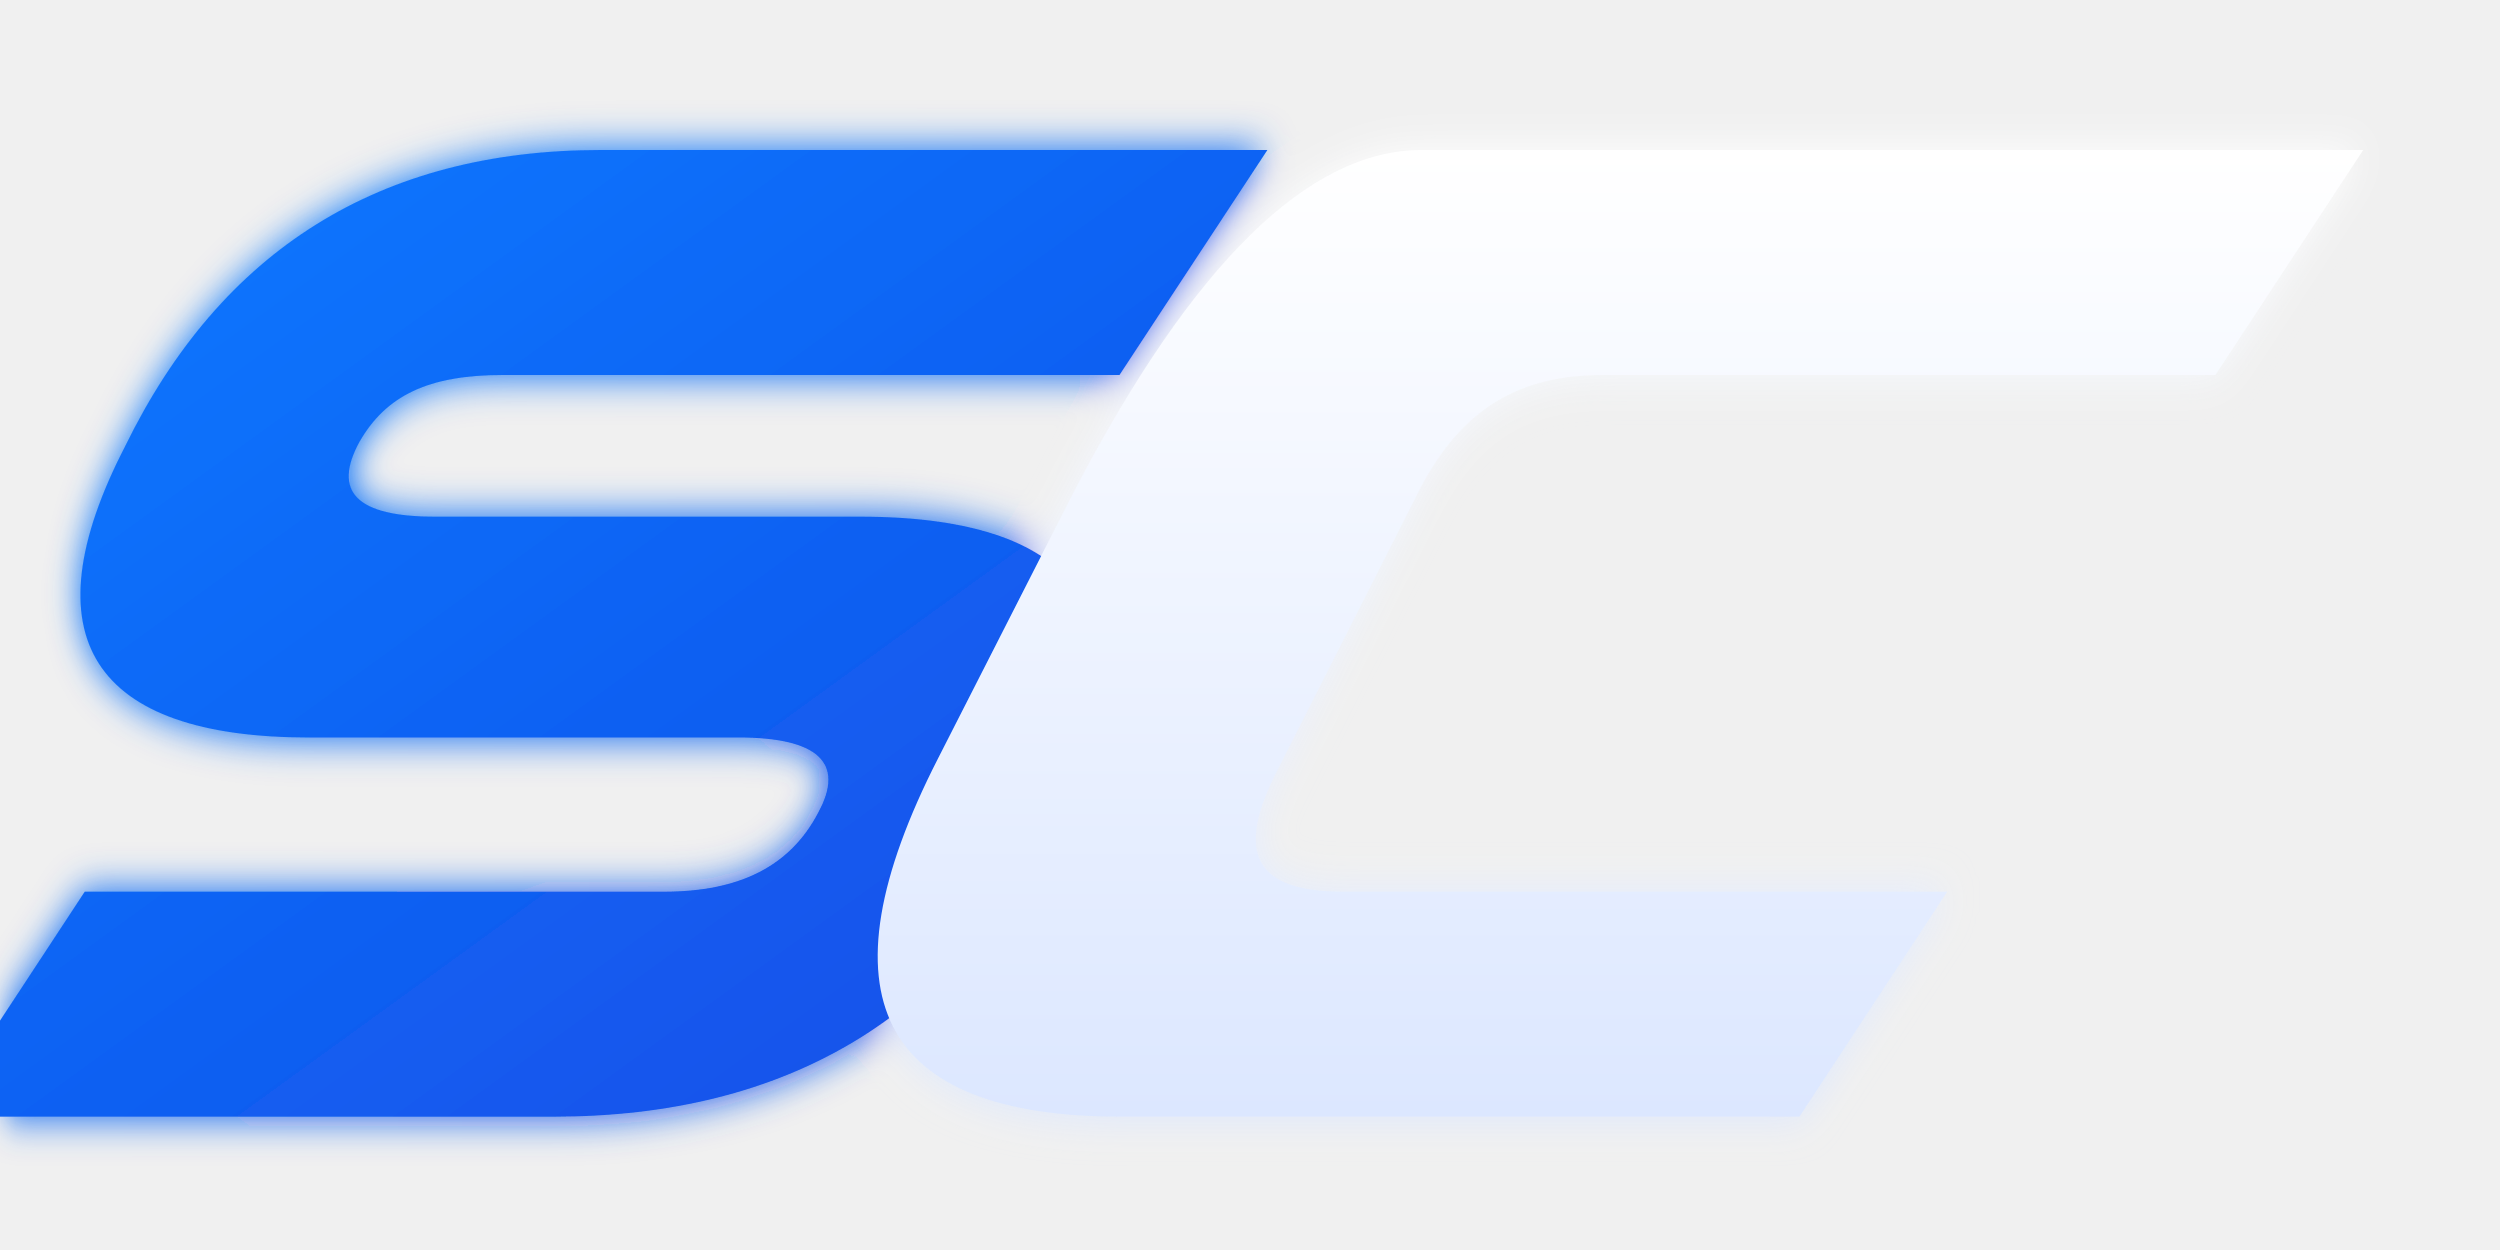
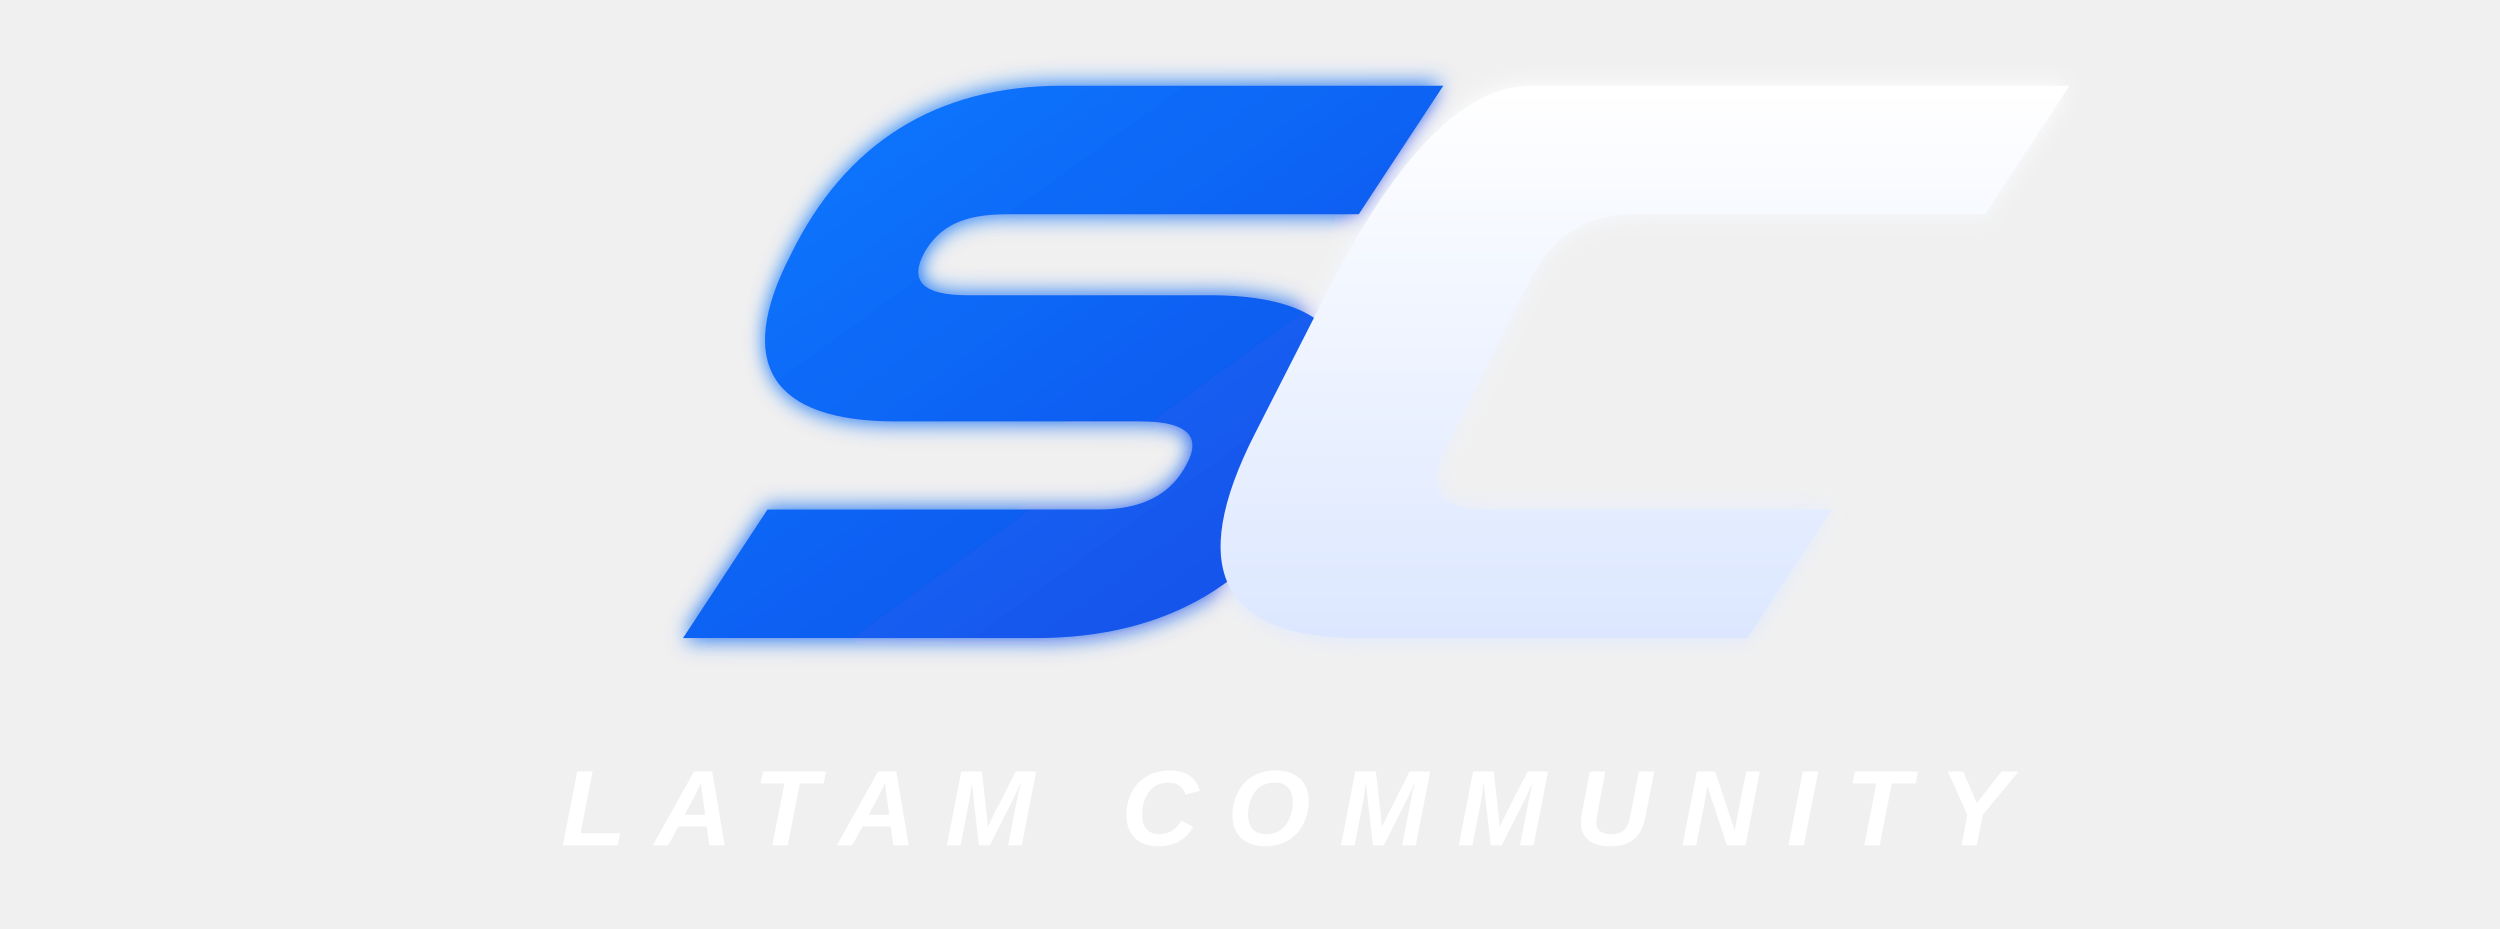
- <svg xmlns="http://www.w3.org/2000/svg" viewBox="0 0 600 300" role="img" aria-label="SC">
+ <svg xmlns="http://www.w3.org/2000/svg" viewBox="0 0 1050 390" role="img" aria-label="SC LATAM COMMUNITY">
  <defs>
    <linearGradient id="blue" x1="0" y1="0" x2="1" y2="1">
      <stop stop-color="#0878ff" />
      <stop offset="1" stop-color="#174ee8" />
    </linearGradient>
    <linearGradient id="white" x1="0" y1="0" x2="0" y2="1">
      <stop stop-color="#fff" />
      <stop offset="1" stop-color="#dce7ff" />
    </linearGradient>
    <filter id="glow" x="-20%" y="-20%" width="140%" height="140%">
      <feGaussianBlur stdDeviation="5" result="b" />
      <feMerge>
        <feMergeNode in="b" />
        <feMergeNode in="SourceGraphic" />
      </feMerge>
    </filter>
  </defs>
-   <g transform="translate(38 18) skewX(-12)" filter="url(#glow)">
+   <g transform="translate(340 18) skewX(-12)" filter="url(#glow)">
    <path fill="url(#blue)" d="M20 18h250l-24 54H98c-18 0-27 5-31 16-4 12 3 18 22 18h102c54 0 76 25 62 72-14 48-49 72-105 72H0l24-54h139c18 0 29-6 33-19 4-12-4-18-23-18H70c-52 0-73-24-59-70C24 42 57 18 110 18z" />
    <path fill="url(#white)" d="M307 18h226l-24 54H362c-20 0-32 8-38 27l-20 68c-6 20 1 29 22 29h145l-24 54H284c-58 0-79-29-62-86l19-64c17-55 39-82 66-82z" />
  </g>
+   <g fill="#fff" font-family="Arial Black,Arial,sans-serif" font-weight="900" font-style="italic" text-anchor="middle">
+     <text x="540" y="355" font-size="45" letter-spacing="12">LATAM COMMUNITY</text>
+   </g>
</svg>
